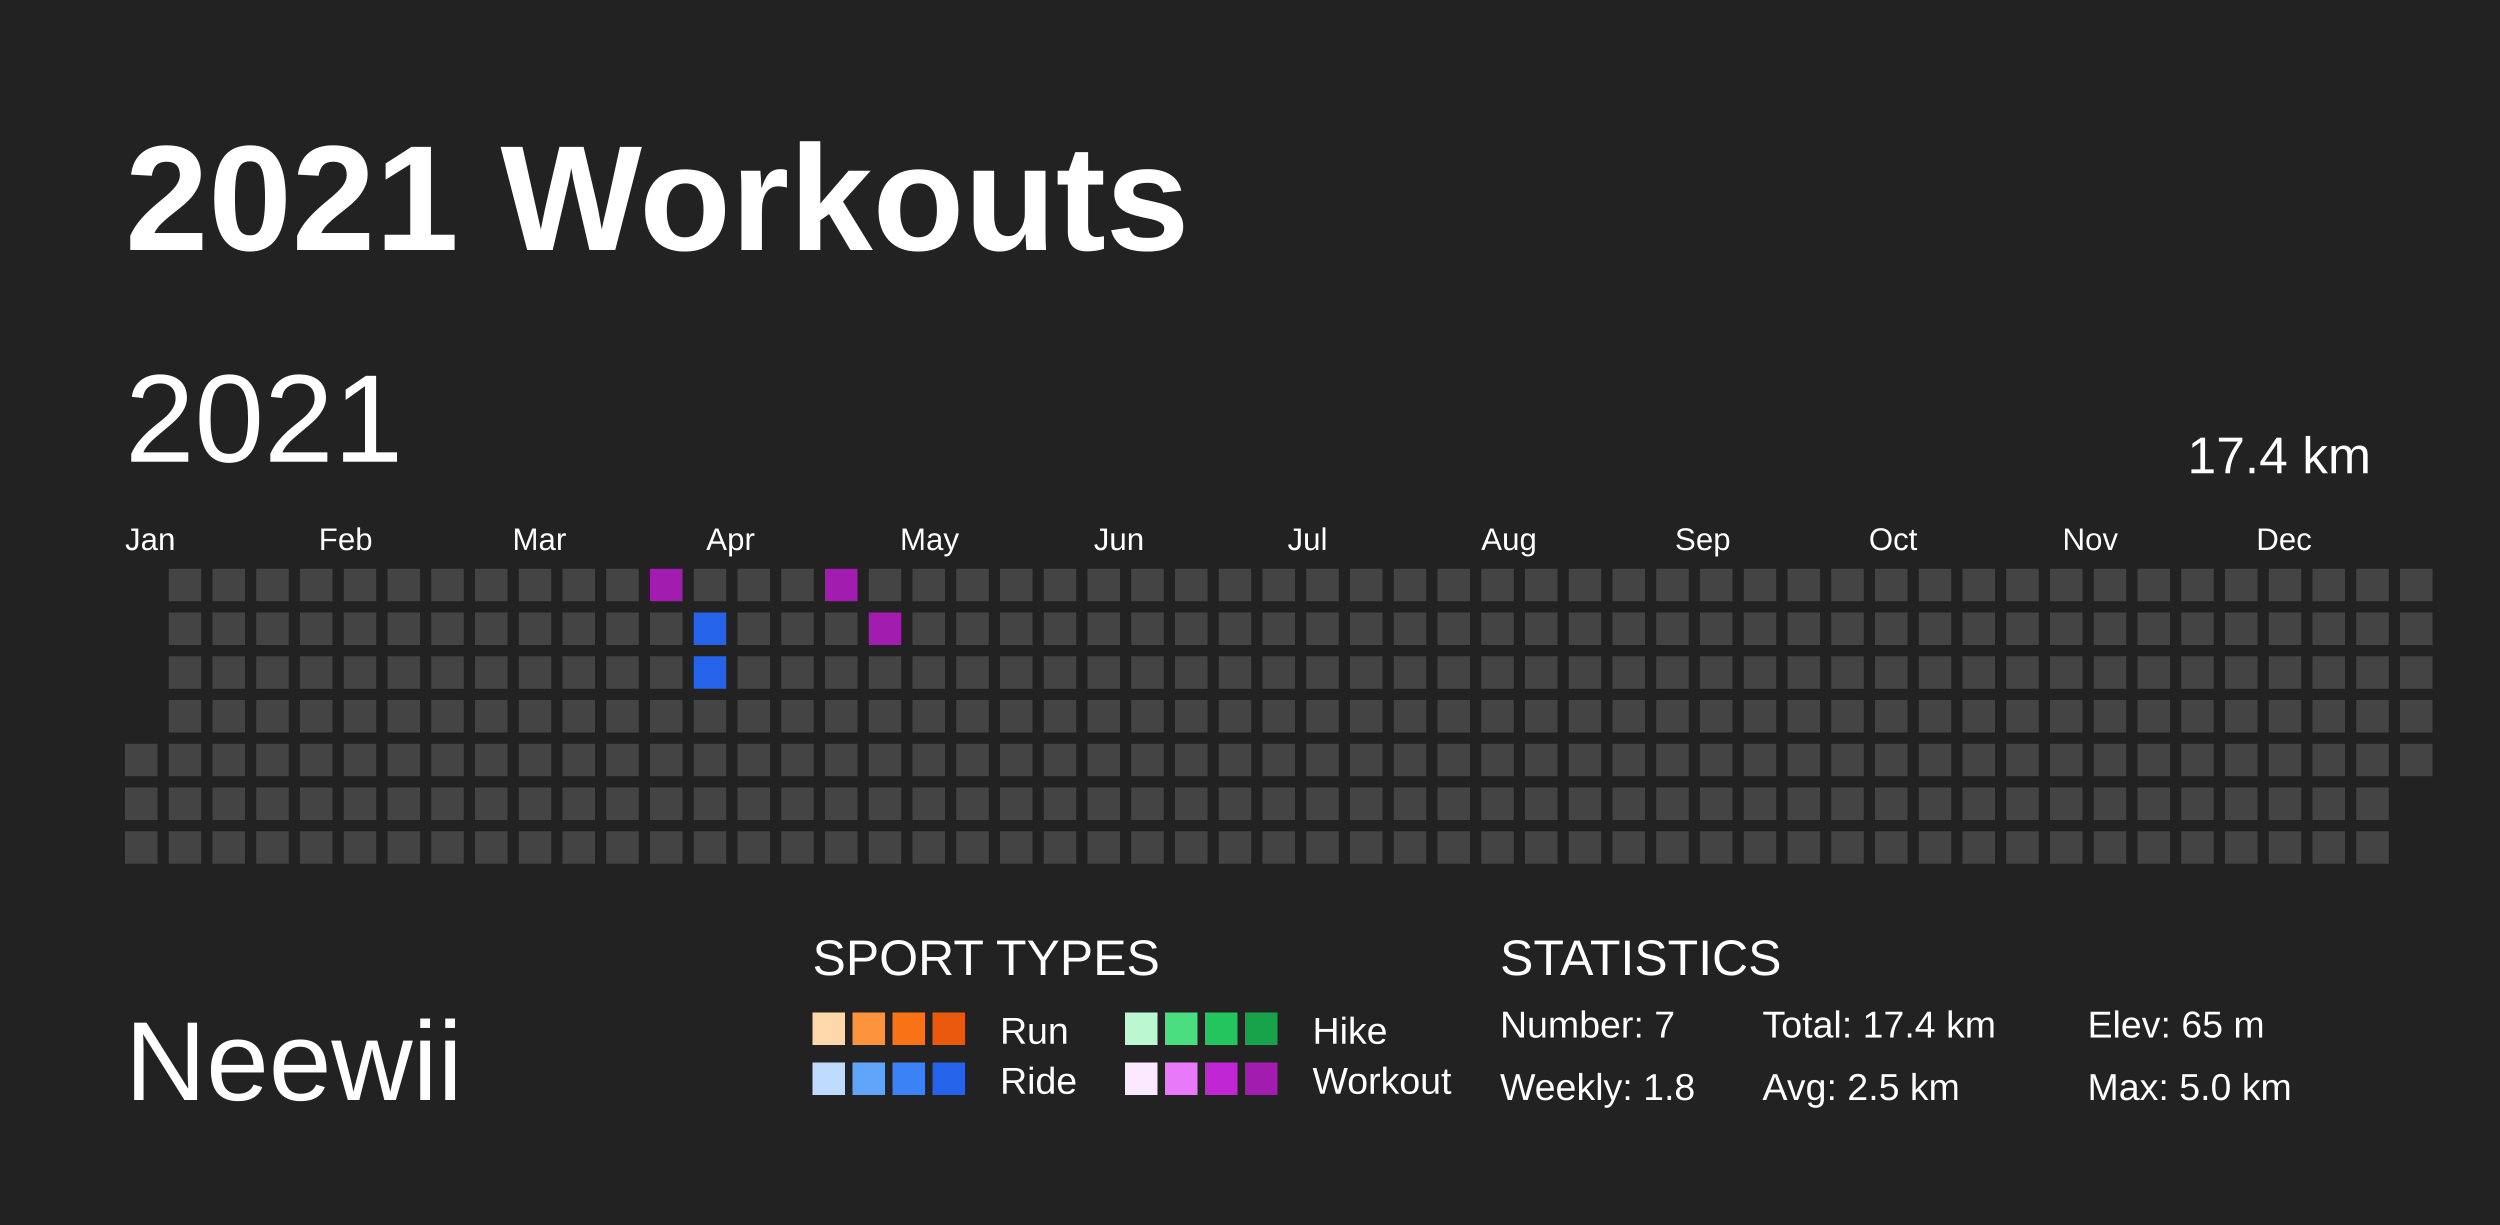
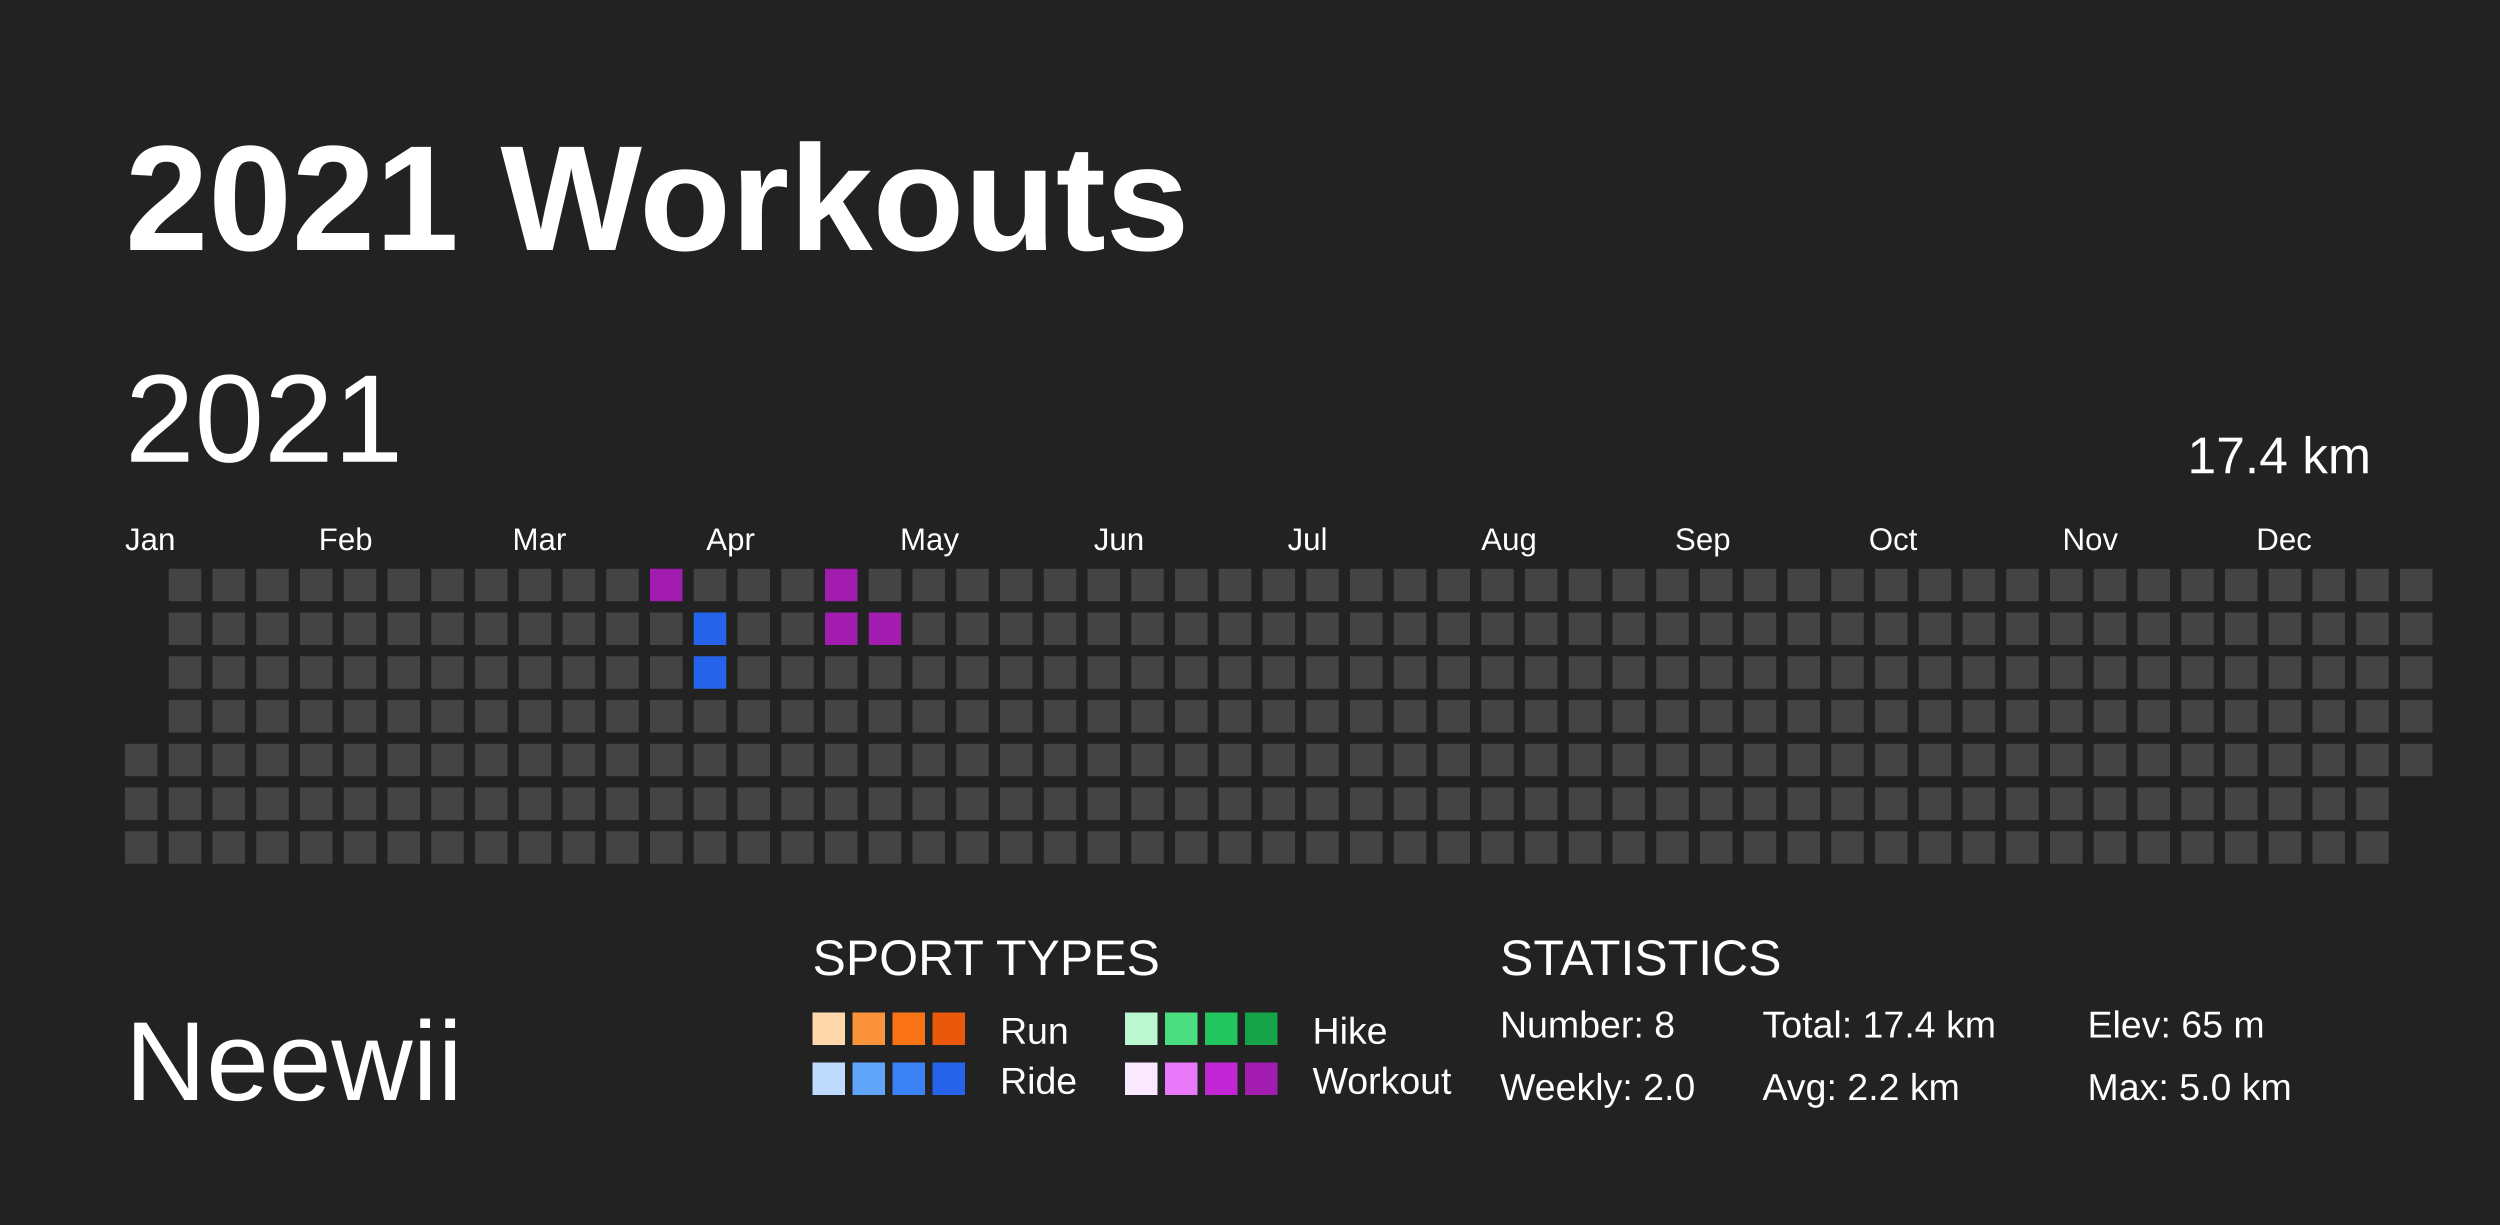
<svg xmlns="http://www.w3.org/2000/svg" baseProfile="full" height="98mm" version="1.1" viewBox="0,0,200,98" width="200mm">
  <defs />
  <rect fill="#222222" height="98" width="200" x="0" y="0" />
  <text fill="#FFFFFF" style="font-size:12px; font-family:Arial; font-weight:bold;" x="10" y="20">2021 Workouts</text>
  <text fill="#FFFFFF" style="font-size:9px; font-family:Arial" x="10" y="88">Neewii</text>
  <text fill="#FFFFFF" style="font-size:4px; font-family:Arial" x="65" y="78">SPORT TYPES</text>
  <rect fill="#fed7aa" height="2.6" width="2.6" x="65.0" y="81" />
  <rect fill="#fb923c" height="2.6" width="2.6" x="68.2" y="81" />
  <rect fill="#f97316" height="2.6" width="2.6" x="71.4" y="81" />
  <rect fill="#ea580c" height="2.6" width="2.6" x="74.6" y="81" />
  <text fill="#FFFFFF" style="font-size:3px; font-family:Arial" x="80" y="83.5">Run</text>
  <rect fill="#bbf7d0" height="2.6" width="2.6" x="90.0" y="81" />
  <rect fill="#4ade80" height="2.6" width="2.6" x="93.2" y="81" />
  <rect fill="#22c55e" height="2.6" width="2.6" x="96.4" y="81" />
  <rect fill="#16a34a" height="2.6" width="2.6" x="99.6" y="81" />
  <text fill="#FFFFFF" style="font-size:3px; font-family:Arial" x="105" y="83.5">Hike</text>
  <rect fill="#bfdbfe" height="2.6" width="2.6" x="65.0" y="85" />
  <rect fill="#60a5fa" height="2.6" width="2.6" x="68.2" y="85" />
  <rect fill="#3b82f6" height="2.6" width="2.6" x="71.4" y="85" />
  <rect fill="#2563eb" height="2.6" width="2.6" x="74.6" y="85" />
  <text fill="#FFFFFF" style="font-size:3px; font-family:Arial" x="80" y="87.5">Ride</text>
  <rect fill="#fae8ff" height="2.6" width="2.6" x="90.0" y="85" />
  <rect fill="#e879f9" height="2.6" width="2.6" x="93.2" y="85" />
  <rect fill="#c026d3" height="2.6" width="2.6" x="96.4" y="85" />
  <rect fill="#a21caf" height="2.6" width="2.6" x="99.6" y="85" />
  <text fill="#FFFFFF" style="font-size:3px; font-family:Arial" x="105" y="87.5">Workout</text>
  <text fill="#FFFFFF" style="font-size:4px; font-family:Arial" x="120" y="78">STATISTICS</text>
-   <text fill="#FFFFFF" style="font-size:3px; font-family:Arial" x="120" y="83">Number: 7</text>
-   <text fill="#FFFFFF" style="font-size:3px; font-family:Arial" x="120" y="88">Weekly: 1.8</text>
+   <text fill="#FFFFFF" style="font-size:3px; font-family:Arial" x="120" y="83">Number: 8</text>
+   <text fill="#FFFFFF" style="font-size:3px; font-family:Arial" x="120" y="88">Weekly: 2.0</text>
  <text fill="#FFFFFF" style="font-size:3px; font-family:Arial" x="141" y="83">Total: 17.4 km</text>
-   <text fill="#FFFFFF" style="font-size:3px; font-family:Arial" x="141" y="88">Avg: 2.5 km</text>
+   <text fill="#FFFFFF" style="font-size:3px; font-family:Arial" x="141" y="88">Avg: 2.2 km</text>
  <text fill="#FFFFFF" style="font-size:3px; font-family:Arial" x="167" y="83">Elev: 65 m</text>
  <text fill="#FFFFFF" style="font-size:3px; font-family:Arial" x="167" y="88">Max: 5.0 km</text>
  <text dominant-baseline="hanging" fill="#FFFFFF" style="font-size:10.0px; font-family:Arial;" x="10" y="30">2021</text>
  <text dominant-baseline="hanging" fill="#FFFFFF" style="font-size:4.125px; font-family:Arial;" x="175" y="35">17.4 km</text>
  <text fill="#FFFFFF" style="font-size:2.5px; font-family:Arial" x="10.0" y="44">Jan</text>
  <text fill="#FFFFFF" style="font-size:2.5px; font-family:Arial" x="25.5" y="44">Feb</text>
  <text fill="#FFFFFF" style="font-size:2.5px; font-family:Arial" x="41.0" y="44">Mar</text>
  <text fill="#FFFFFF" style="font-size:2.5px; font-family:Arial" x="56.5" y="44">Apr</text>
  <text fill="#FFFFFF" style="font-size:2.5px; font-family:Arial" x="72.0" y="44">May</text>
  <text fill="#FFFFFF" style="font-size:2.5px; font-family:Arial" x="87.5" y="44">Jun</text>
  <text fill="#FFFFFF" style="font-size:2.5px; font-family:Arial" x="103.0" y="44">Jul</text>
  <text fill="#FFFFFF" style="font-size:2.5px; font-family:Arial" x="118.5" y="44">Aug</text>
  <text fill="#FFFFFF" style="font-size:2.5px; font-family:Arial" x="134.0" y="44">Sep</text>
  <text fill="#FFFFFF" style="font-size:2.5px; font-family:Arial" x="149.5" y="44">Oct</text>
  <text fill="#FFFFFF" style="font-size:2.5px; font-family:Arial" x="165.0" y="44">Nov</text>
  <text fill="#FFFFFF" style="font-size:2.5px; font-family:Arial" x="180.5" y="44">Dec</text>
  <rect fill="#444444" height="2.6" width="2.6" x="10.0" y="59.5" />
  <rect fill="#444444" height="2.6" width="2.6" x="10.0" y="63.0" />
  <rect fill="#444444" height="2.6" width="2.6" x="10.0" y="66.5" />
  <rect fill="#444444" height="2.6" width="2.6" x="13.5" y="45.5" />
  <rect fill="#444444" height="2.6" width="2.6" x="13.5" y="49.0" />
  <rect fill="#444444" height="2.6" width="2.6" x="13.5" y="52.5" />
  <rect fill="#444444" height="2.6" width="2.6" x="13.5" y="56.0" />
  <rect fill="#444444" height="2.6" width="2.6" x="13.5" y="59.5" />
  <rect fill="#444444" height="2.6" width="2.6" x="13.5" y="63.0" />
  <rect fill="#444444" height="2.6" width="2.6" x="13.5" y="66.5" />
  <rect fill="#444444" height="2.6" width="2.6" x="17.0" y="45.5" />
  <rect fill="#444444" height="2.6" width="2.6" x="17.0" y="49.0" />
  <rect fill="#444444" height="2.6" width="2.6" x="17.0" y="52.5" />
  <rect fill="#444444" height="2.6" width="2.6" x="17.0" y="56.0" />
  <rect fill="#444444" height="2.6" width="2.6" x="17.0" y="59.5" />
  <rect fill="#444444" height="2.6" width="2.6" x="17.0" y="63.0" />
  <rect fill="#444444" height="2.6" width="2.6" x="17.0" y="66.5" />
  <rect fill="#444444" height="2.6" width="2.6" x="20.5" y="45.5" />
  <rect fill="#444444" height="2.6" width="2.6" x="20.5" y="49.0" />
  <rect fill="#444444" height="2.6" width="2.6" x="20.5" y="52.5" />
  <rect fill="#444444" height="2.6" width="2.6" x="20.5" y="56.0" />
  <rect fill="#444444" height="2.6" width="2.6" x="20.5" y="59.5" />
  <rect fill="#444444" height="2.6" width="2.6" x="20.5" y="63.0" />
  <rect fill="#444444" height="2.6" width="2.6" x="20.5" y="66.5" />
  <rect fill="#444444" height="2.6" width="2.6" x="24.0" y="45.5" />
  <rect fill="#444444" height="2.6" width="2.6" x="24.0" y="49.0" />
  <rect fill="#444444" height="2.6" width="2.6" x="24.0" y="52.5" />
  <rect fill="#444444" height="2.6" width="2.6" x="24.0" y="56.0" />
  <rect fill="#444444" height="2.6" width="2.6" x="24.0" y="59.5" />
  <rect fill="#444444" height="2.6" width="2.6" x="24.0" y="63.0" />
  <rect fill="#444444" height="2.6" width="2.6" x="24.0" y="66.5" />
  <rect fill="#444444" height="2.6" width="2.6" x="27.5" y="45.5" />
  <rect fill="#444444" height="2.6" width="2.6" x="27.5" y="49.0" />
  <rect fill="#444444" height="2.6" width="2.6" x="27.5" y="52.5" />
  <rect fill="#444444" height="2.6" width="2.6" x="27.5" y="56.0" />
  <rect fill="#444444" height="2.6" width="2.6" x="27.5" y="59.5" />
  <rect fill="#444444" height="2.6" width="2.6" x="27.5" y="63.0" />
  <rect fill="#444444" height="2.6" width="2.6" x="27.5" y="66.5" />
  <rect fill="#444444" height="2.6" width="2.6" x="31.0" y="45.5" />
  <rect fill="#444444" height="2.6" width="2.6" x="31.0" y="49.0" />
  <rect fill="#444444" height="2.6" width="2.6" x="31.0" y="52.5" />
  <rect fill="#444444" height="2.6" width="2.6" x="31.0" y="56.0" />
  <rect fill="#444444" height="2.6" width="2.6" x="31.0" y="59.5" />
  <rect fill="#444444" height="2.6" width="2.6" x="31.0" y="63.0" />
  <rect fill="#444444" height="2.6" width="2.6" x="31.0" y="66.5" />
  <rect fill="#444444" height="2.6" width="2.6" x="34.5" y="45.5" />
  <rect fill="#444444" height="2.6" width="2.6" x="34.5" y="49.0" />
  <rect fill="#444444" height="2.6" width="2.6" x="34.5" y="52.5" />
  <rect fill="#444444" height="2.6" width="2.6" x="34.5" y="56.0" />
  <rect fill="#444444" height="2.6" width="2.6" x="34.5" y="59.5" />
  <rect fill="#444444" height="2.6" width="2.6" x="34.5" y="63.0" />
  <rect fill="#444444" height="2.6" width="2.6" x="34.5" y="66.5" />
  <rect fill="#444444" height="2.6" width="2.6" x="38.0" y="45.5" />
  <rect fill="#444444" height="2.6" width="2.6" x="38.0" y="49.0" />
  <rect fill="#444444" height="2.6" width="2.6" x="38.0" y="52.5" />
  <rect fill="#444444" height="2.6" width="2.6" x="38.0" y="56.0" />
  <rect fill="#444444" height="2.6" width="2.6" x="38.0" y="59.5" />
  <rect fill="#444444" height="2.6" width="2.6" x="38.0" y="63.0" />
  <rect fill="#444444" height="2.6" width="2.6" x="38.0" y="66.5" />
  <rect fill="#444444" height="2.6" width="2.6" x="41.5" y="45.5" />
  <rect fill="#444444" height="2.6" width="2.6" x="41.5" y="49.0" />
  <rect fill="#444444" height="2.6" width="2.6" x="41.5" y="52.5" />
  <rect fill="#444444" height="2.6" width="2.6" x="41.5" y="56.0" />
  <rect fill="#444444" height="2.6" width="2.6" x="41.5" y="59.5" />
  <rect fill="#444444" height="2.6" width="2.6" x="41.5" y="63.0" />
  <rect fill="#444444" height="2.6" width="2.6" x="41.5" y="66.5" />
  <rect fill="#444444" height="2.6" width="2.6" x="45.0" y="45.5" />
  <rect fill="#444444" height="2.6" width="2.6" x="45.0" y="49.0" />
  <rect fill="#444444" height="2.6" width="2.6" x="45.0" y="52.5" />
  <rect fill="#444444" height="2.6" width="2.6" x="45.0" y="56.0" />
  <rect fill="#444444" height="2.6" width="2.6" x="45.0" y="59.5" />
  <rect fill="#444444" height="2.6" width="2.6" x="45.0" y="63.0" />
  <rect fill="#444444" height="2.6" width="2.6" x="45.0" y="66.5" />
  <rect fill="#444444" height="2.6" width="2.6" x="48.5" y="45.5" />
  <rect fill="#444444" height="2.6" width="2.6" x="48.5" y="49.0" />
  <rect fill="#444444" height="2.6" width="2.6" x="48.5" y="52.5" />
  <rect fill="#444444" height="2.6" width="2.6" x="48.5" y="56.0" />
  <rect fill="#444444" height="2.6" width="2.6" x="48.5" y="59.5" />
  <rect fill="#444444" height="2.6" width="2.6" x="48.5" y="63.0" />
  <rect fill="#444444" height="2.6" width="2.6" x="48.5" y="66.5" />
  <rect fill="#a21caf" height="2.6" width="2.6" x="52.0" y="45.5" />
  <rect fill="#444444" height="2.6" width="2.6" x="52.0" y="49.0" />
  <rect fill="#444444" height="2.6" width="2.6" x="52.0" y="52.5" />
  <rect fill="#444444" height="2.6" width="2.6" x="52.0" y="56.0" />
  <rect fill="#444444" height="2.6" width="2.6" x="52.0" y="59.5" />
  <rect fill="#444444" height="2.6" width="2.6" x="52.0" y="63.0" />
  <rect fill="#444444" height="2.6" width="2.6" x="52.0" y="66.5" />
  <rect fill="#444444" height="2.6" width="2.6" x="55.5" y="45.5" />
  <rect fill="#2563eb" height="2.6" width="2.6" x="55.5" y="49.0" />
  <rect fill="#2563eb" height="2.6" width="2.6" x="55.5" y="52.5" />
  <rect fill="#444444" height="2.6" width="2.6" x="55.5" y="56.0" />
  <rect fill="#444444" height="2.6" width="2.6" x="55.5" y="59.5" />
  <rect fill="#444444" height="2.6" width="2.6" x="55.5" y="63.0" />
  <rect fill="#444444" height="2.6" width="2.6" x="55.5" y="66.5" />
  <rect fill="#444444" height="2.6" width="2.6" x="59.0" y="45.5" />
  <rect fill="#444444" height="2.6" width="2.6" x="59.0" y="49.0" />
  <rect fill="#444444" height="2.6" width="2.6" x="59.0" y="52.5" />
  <rect fill="#444444" height="2.6" width="2.6" x="59.0" y="56.0" />
  <rect fill="#444444" height="2.6" width="2.6" x="59.0" y="59.5" />
  <rect fill="#444444" height="2.6" width="2.6" x="59.0" y="63.0" />
  <rect fill="#444444" height="2.6" width="2.6" x="59.0" y="66.5" />
  <rect fill="#444444" height="2.6" width="2.6" x="62.5" y="45.5" />
  <rect fill="#444444" height="2.6" width="2.6" x="62.5" y="49.0" />
  <rect fill="#444444" height="2.6" width="2.6" x="62.5" y="52.5" />
  <rect fill="#444444" height="2.6" width="2.6" x="62.5" y="56.0" />
  <rect fill="#444444" height="2.6" width="2.6" x="62.5" y="59.5" />
  <rect fill="#444444" height="2.6" width="2.6" x="62.5" y="63.0" />
  <rect fill="#444444" height="2.6" width="2.6" x="62.5" y="66.5" />
  <rect fill="#a21caf" height="2.6" width="2.6" x="66.0" y="45.5" />
-   <rect fill="#444444" height="2.6" width="2.6" x="66.0" y="49.0" />
+   <rect fill="#a21caf" height="2.6" width="2.6" x="66.0" y="49.0" />
  <rect fill="#444444" height="2.6" width="2.6" x="66.0" y="52.5" />
  <rect fill="#444444" height="2.6" width="2.6" x="66.0" y="56.0" />
  <rect fill="#444444" height="2.6" width="2.6" x="66.0" y="59.5" />
  <rect fill="#444444" height="2.6" width="2.6" x="66.0" y="63.0" />
  <rect fill="#444444" height="2.6" width="2.6" x="66.0" y="66.5" />
  <rect fill="#444444" height="2.6" width="2.6" x="69.5" y="45.5" />
  <rect fill="#a21caf" height="2.6" width="2.6" x="69.5" y="49.0" />
  <rect fill="#444444" height="2.6" width="2.6" x="69.5" y="52.5" />
  <rect fill="#444444" height="2.6" width="2.6" x="69.5" y="56.0" />
  <rect fill="#444444" height="2.6" width="2.6" x="69.5" y="59.5" />
  <rect fill="#444444" height="2.6" width="2.6" x="69.5" y="63.0" />
  <rect fill="#444444" height="2.6" width="2.6" x="69.5" y="66.5" />
  <rect fill="#444444" height="2.6" width="2.6" x="73.0" y="45.5" />
  <rect fill="#444444" height="2.6" width="2.6" x="73.0" y="49.0" />
  <rect fill="#444444" height="2.6" width="2.6" x="73.0" y="52.5" />
  <rect fill="#444444" height="2.6" width="2.6" x="73.0" y="56.0" />
  <rect fill="#444444" height="2.6" width="2.6" x="73.0" y="59.5" />
  <rect fill="#444444" height="2.6" width="2.6" x="73.0" y="63.0" />
  <rect fill="#444444" height="2.6" width="2.6" x="73.0" y="66.5" />
  <rect fill="#444444" height="2.6" width="2.6" x="76.5" y="45.5" />
  <rect fill="#444444" height="2.6" width="2.6" x="76.5" y="49.0" />
  <rect fill="#444444" height="2.6" width="2.6" x="76.5" y="52.5" />
  <rect fill="#444444" height="2.6" width="2.6" x="76.5" y="56.0" />
  <rect fill="#444444" height="2.6" width="2.6" x="76.5" y="59.5" />
  <rect fill="#444444" height="2.6" width="2.6" x="76.5" y="63.0" />
  <rect fill="#444444" height="2.6" width="2.6" x="76.5" y="66.5" />
  <rect fill="#444444" height="2.6" width="2.6" x="80.0" y="45.5" />
  <rect fill="#444444" height="2.6" width="2.6" x="80.0" y="49.0" />
  <rect fill="#444444" height="2.6" width="2.6" x="80.0" y="52.5" />
  <rect fill="#444444" height="2.6" width="2.6" x="80.0" y="56.0" />
  <rect fill="#444444" height="2.6" width="2.6" x="80.0" y="59.5" />
  <rect fill="#444444" height="2.6" width="2.6" x="80.0" y="63.0" />
  <rect fill="#444444" height="2.6" width="2.6" x="80.0" y="66.5" />
  <rect fill="#444444" height="2.6" width="2.6" x="83.5" y="45.5" />
  <rect fill="#444444" height="2.6" width="2.6" x="83.5" y="49.0" />
  <rect fill="#444444" height="2.6" width="2.6" x="83.5" y="52.5" />
  <rect fill="#444444" height="2.6" width="2.6" x="83.5" y="56.0" />
  <rect fill="#444444" height="2.6" width="2.6" x="83.5" y="59.5" />
  <rect fill="#444444" height="2.6" width="2.6" x="83.5" y="63.0" />
  <rect fill="#444444" height="2.6" width="2.6" x="83.5" y="66.5" />
  <rect fill="#444444" height="2.6" width="2.6" x="87.0" y="45.5" />
  <rect fill="#444444" height="2.6" width="2.6" x="87.0" y="49.0" />
  <rect fill="#444444" height="2.6" width="2.6" x="87.0" y="52.5" />
  <rect fill="#444444" height="2.6" width="2.6" x="87.0" y="56.0" />
  <rect fill="#444444" height="2.6" width="2.6" x="87.0" y="59.5" />
  <rect fill="#444444" height="2.6" width="2.6" x="87.0" y="63.0" />
  <rect fill="#444444" height="2.6" width="2.6" x="87.0" y="66.5" />
  <rect fill="#444444" height="2.6" width="2.6" x="90.5" y="45.5" />
  <rect fill="#444444" height="2.6" width="2.6" x="90.5" y="49.0" />
  <rect fill="#444444" height="2.6" width="2.6" x="90.5" y="52.5" />
  <rect fill="#444444" height="2.6" width="2.6" x="90.5" y="56.0" />
  <rect fill="#444444" height="2.6" width="2.6" x="90.5" y="59.5" />
  <rect fill="#444444" height="2.6" width="2.6" x="90.5" y="63.0" />
  <rect fill="#444444" height="2.6" width="2.6" x="90.5" y="66.5" />
  <rect fill="#444444" height="2.6" width="2.6" x="94.0" y="45.5" />
  <rect fill="#444444" height="2.6" width="2.6" x="94.0" y="49.0" />
  <rect fill="#444444" height="2.6" width="2.6" x="94.0" y="52.5" />
  <rect fill="#444444" height="2.6" width="2.6" x="94.0" y="56.0" />
  <rect fill="#444444" height="2.6" width="2.6" x="94.0" y="59.5" />
  <rect fill="#444444" height="2.6" width="2.6" x="94.0" y="63.0" />
  <rect fill="#444444" height="2.6" width="2.6" x="94.0" y="66.5" />
  <rect fill="#444444" height="2.6" width="2.6" x="97.5" y="45.5" />
  <rect fill="#444444" height="2.6" width="2.6" x="97.5" y="49.0" />
  <rect fill="#444444" height="2.6" width="2.6" x="97.5" y="52.5" />
  <rect fill="#444444" height="2.6" width="2.6" x="97.5" y="56.0" />
  <rect fill="#444444" height="2.6" width="2.6" x="97.5" y="59.5" />
  <rect fill="#444444" height="2.6" width="2.6" x="97.5" y="63.0" />
  <rect fill="#444444" height="2.6" width="2.6" x="97.5" y="66.5" />
  <rect fill="#444444" height="2.6" width="2.6" x="101.0" y="45.5" />
  <rect fill="#444444" height="2.6" width="2.6" x="101.0" y="49.0" />
  <rect fill="#444444" height="2.6" width="2.6" x="101.0" y="52.5" />
  <rect fill="#444444" height="2.6" width="2.6" x="101.0" y="56.0" />
  <rect fill="#444444" height="2.6" width="2.6" x="101.0" y="59.5" />
  <rect fill="#444444" height="2.6" width="2.6" x="101.0" y="63.0" />
  <rect fill="#444444" height="2.6" width="2.6" x="101.0" y="66.5" />
  <rect fill="#444444" height="2.6" width="2.6" x="104.5" y="45.5" />
  <rect fill="#444444" height="2.6" width="2.6" x="104.5" y="49.0" />
  <rect fill="#444444" height="2.6" width="2.6" x="104.5" y="52.5" />
  <rect fill="#444444" height="2.6" width="2.6" x="104.5" y="56.0" />
  <rect fill="#444444" height="2.6" width="2.6" x="104.5" y="59.5" />
  <rect fill="#444444" height="2.6" width="2.6" x="104.5" y="63.0" />
  <rect fill="#444444" height="2.6" width="2.6" x="104.5" y="66.5" />
  <rect fill="#444444" height="2.6" width="2.6" x="108.0" y="45.5" />
  <rect fill="#444444" height="2.6" width="2.6" x="108.0" y="49.0" />
  <rect fill="#444444" height="2.6" width="2.6" x="108.0" y="52.5" />
  <rect fill="#444444" height="2.6" width="2.6" x="108.0" y="56.0" />
  <rect fill="#444444" height="2.6" width="2.6" x="108.0" y="59.5" />
  <rect fill="#444444" height="2.6" width="2.6" x="108.0" y="63.0" />
  <rect fill="#444444" height="2.6" width="2.6" x="108.0" y="66.5" />
  <rect fill="#444444" height="2.6" width="2.6" x="111.5" y="45.5" />
  <rect fill="#444444" height="2.6" width="2.6" x="111.5" y="49.0" />
  <rect fill="#444444" height="2.6" width="2.6" x="111.5" y="52.5" />
  <rect fill="#444444" height="2.6" width="2.6" x="111.5" y="56.0" />
  <rect fill="#444444" height="2.6" width="2.6" x="111.5" y="59.5" />
  <rect fill="#444444" height="2.6" width="2.6" x="111.5" y="63.0" />
  <rect fill="#444444" height="2.6" width="2.6" x="111.5" y="66.5" />
  <rect fill="#444444" height="2.6" width="2.6" x="115.0" y="45.5" />
  <rect fill="#444444" height="2.6" width="2.6" x="115.0" y="49.0" />
  <rect fill="#444444" height="2.6" width="2.6" x="115.0" y="52.5" />
  <rect fill="#444444" height="2.6" width="2.6" x="115.0" y="56.0" />
  <rect fill="#444444" height="2.6" width="2.6" x="115.0" y="59.5" />
  <rect fill="#444444" height="2.6" width="2.6" x="115.0" y="63.0" />
  <rect fill="#444444" height="2.6" width="2.6" x="115.0" y="66.5" />
  <rect fill="#444444" height="2.6" width="2.6" x="118.5" y="45.5" />
  <rect fill="#444444" height="2.6" width="2.6" x="118.5" y="49.0" />
  <rect fill="#444444" height="2.6" width="2.6" x="118.5" y="52.5" />
  <rect fill="#444444" height="2.6" width="2.6" x="118.5" y="56.0" />
  <rect fill="#444444" height="2.6" width="2.6" x="118.5" y="59.5" />
  <rect fill="#444444" height="2.6" width="2.6" x="118.5" y="63.0" />
  <rect fill="#444444" height="2.6" width="2.6" x="118.5" y="66.5" />
  <rect fill="#444444" height="2.6" width="2.6" x="122.0" y="45.5" />
  <rect fill="#444444" height="2.6" width="2.6" x="122.0" y="49.0" />
  <rect fill="#444444" height="2.6" width="2.6" x="122.0" y="52.5" />
  <rect fill="#444444" height="2.6" width="2.6" x="122.0" y="56.0" />
  <rect fill="#444444" height="2.6" width="2.6" x="122.0" y="59.5" />
  <rect fill="#444444" height="2.6" width="2.6" x="122.0" y="63.0" />
  <rect fill="#444444" height="2.6" width="2.6" x="122.0" y="66.5" />
  <rect fill="#444444" height="2.6" width="2.6" x="125.5" y="45.5" />
  <rect fill="#444444" height="2.6" width="2.6" x="125.5" y="49.0" />
  <rect fill="#444444" height="2.6" width="2.6" x="125.5" y="52.5" />
  <rect fill="#444444" height="2.6" width="2.6" x="125.5" y="56.0" />
  <rect fill="#444444" height="2.6" width="2.6" x="125.5" y="59.5" />
  <rect fill="#444444" height="2.6" width="2.6" x="125.5" y="63.0" />
  <rect fill="#444444" height="2.6" width="2.6" x="125.5" y="66.5" />
  <rect fill="#444444" height="2.6" width="2.6" x="129.0" y="45.5" />
  <rect fill="#444444" height="2.6" width="2.6" x="129.0" y="49.0" />
  <rect fill="#444444" height="2.6" width="2.6" x="129.0" y="52.5" />
  <rect fill="#444444" height="2.6" width="2.6" x="129.0" y="56.0" />
  <rect fill="#444444" height="2.6" width="2.6" x="129.0" y="59.5" />
  <rect fill="#444444" height="2.6" width="2.6" x="129.0" y="63.0" />
  <rect fill="#444444" height="2.6" width="2.6" x="129.0" y="66.5" />
  <rect fill="#444444" height="2.6" width="2.6" x="132.5" y="45.5" />
  <rect fill="#444444" height="2.6" width="2.6" x="132.5" y="49.0" />
  <rect fill="#444444" height="2.6" width="2.6" x="132.5" y="52.5" />
  <rect fill="#444444" height="2.6" width="2.6" x="132.5" y="56.0" />
  <rect fill="#444444" height="2.6" width="2.6" x="132.5" y="59.5" />
  <rect fill="#444444" height="2.6" width="2.6" x="132.5" y="63.0" />
  <rect fill="#444444" height="2.6" width="2.6" x="132.5" y="66.5" />
  <rect fill="#444444" height="2.6" width="2.6" x="136.0" y="45.5" />
  <rect fill="#444444" height="2.6" width="2.6" x="136.0" y="49.0" />
  <rect fill="#444444" height="2.6" width="2.6" x="136.0" y="52.5" />
  <rect fill="#444444" height="2.6" width="2.6" x="136.0" y="56.0" />
  <rect fill="#444444" height="2.6" width="2.6" x="136.0" y="59.5" />
  <rect fill="#444444" height="2.6" width="2.6" x="136.0" y="63.0" />
  <rect fill="#444444" height="2.6" width="2.6" x="136.0" y="66.5" />
  <rect fill="#444444" height="2.6" width="2.6" x="139.5" y="45.5" />
  <rect fill="#444444" height="2.6" width="2.6" x="139.5" y="49.0" />
  <rect fill="#444444" height="2.6" width="2.6" x="139.5" y="52.5" />
  <rect fill="#444444" height="2.6" width="2.6" x="139.5" y="56.0" />
  <rect fill="#444444" height="2.6" width="2.6" x="139.5" y="59.5" />
  <rect fill="#444444" height="2.6" width="2.6" x="139.5" y="63.0" />
  <rect fill="#444444" height="2.6" width="2.6" x="139.5" y="66.5" />
  <rect fill="#444444" height="2.6" width="2.6" x="143.0" y="45.5" />
  <rect fill="#444444" height="2.6" width="2.6" x="143.0" y="49.0" />
  <rect fill="#444444" height="2.6" width="2.6" x="143.0" y="52.5" />
  <rect fill="#444444" height="2.6" width="2.6" x="143.0" y="56.0" />
  <rect fill="#444444" height="2.6" width="2.6" x="143.0" y="59.5" />
  <rect fill="#444444" height="2.6" width="2.6" x="143.0" y="63.0" />
  <rect fill="#444444" height="2.6" width="2.6" x="143.0" y="66.5" />
  <rect fill="#444444" height="2.6" width="2.6" x="146.5" y="45.5" />
  <rect fill="#444444" height="2.6" width="2.6" x="146.5" y="49.0" />
  <rect fill="#444444" height="2.6" width="2.6" x="146.5" y="52.5" />
  <rect fill="#444444" height="2.6" width="2.6" x="146.5" y="56.0" />
  <rect fill="#444444" height="2.6" width="2.6" x="146.5" y="59.5" />
  <rect fill="#444444" height="2.6" width="2.6" x="146.5" y="63.0" />
  <rect fill="#444444" height="2.6" width="2.6" x="146.5" y="66.5" />
  <rect fill="#444444" height="2.6" width="2.6" x="150.0" y="45.5" />
  <rect fill="#444444" height="2.6" width="2.6" x="150.0" y="49.0" />
  <rect fill="#444444" height="2.6" width="2.6" x="150.0" y="52.5" />
  <rect fill="#444444" height="2.6" width="2.6" x="150.0" y="56.0" />
  <rect fill="#444444" height="2.6" width="2.6" x="150.0" y="59.5" />
  <rect fill="#444444" height="2.6" width="2.6" x="150.0" y="63.0" />
  <rect fill="#444444" height="2.6" width="2.6" x="150.0" y="66.5" />
  <rect fill="#444444" height="2.6" width="2.6" x="153.5" y="45.5" />
  <rect fill="#444444" height="2.6" width="2.6" x="153.5" y="49.0" />
  <rect fill="#444444" height="2.6" width="2.6" x="153.5" y="52.5" />
  <rect fill="#444444" height="2.6" width="2.6" x="153.5" y="56.0" />
  <rect fill="#444444" height="2.6" width="2.6" x="153.5" y="59.5" />
  <rect fill="#444444" height="2.6" width="2.6" x="153.5" y="63.0" />
  <rect fill="#444444" height="2.6" width="2.6" x="153.5" y="66.5" />
  <rect fill="#444444" height="2.6" width="2.6" x="157.0" y="45.5" />
  <rect fill="#444444" height="2.6" width="2.6" x="157.0" y="49.0" />
  <rect fill="#444444" height="2.6" width="2.6" x="157.0" y="52.5" />
  <rect fill="#444444" height="2.6" width="2.6" x="157.0" y="56.0" />
  <rect fill="#444444" height="2.6" width="2.6" x="157.0" y="59.5" />
  <rect fill="#444444" height="2.6" width="2.6" x="157.0" y="63.0" />
  <rect fill="#444444" height="2.6" width="2.6" x="157.0" y="66.5" />
  <rect fill="#444444" height="2.6" width="2.6" x="160.5" y="45.5" />
  <rect fill="#444444" height="2.6" width="2.6" x="160.5" y="49.0" />
  <rect fill="#444444" height="2.6" width="2.6" x="160.5" y="52.5" />
  <rect fill="#444444" height="2.6" width="2.6" x="160.5" y="56.0" />
  <rect fill="#444444" height="2.6" width="2.6" x="160.5" y="59.5" />
  <rect fill="#444444" height="2.6" width="2.6" x="160.5" y="63.0" />
  <rect fill="#444444" height="2.6" width="2.6" x="160.5" y="66.5" />
  <rect fill="#444444" height="2.6" width="2.6" x="164.0" y="45.5" />
  <rect fill="#444444" height="2.6" width="2.6" x="164.0" y="49.0" />
  <rect fill="#444444" height="2.6" width="2.6" x="164.0" y="52.5" />
  <rect fill="#444444" height="2.6" width="2.6" x="164.0" y="56.0" />
  <rect fill="#444444" height="2.6" width="2.6" x="164.0" y="59.5" />
  <rect fill="#444444" height="2.6" width="2.6" x="164.0" y="63.0" />
  <rect fill="#444444" height="2.6" width="2.6" x="164.0" y="66.5" />
  <rect fill="#444444" height="2.6" width="2.6" x="167.5" y="45.5" />
  <rect fill="#444444" height="2.6" width="2.6" x="167.5" y="49.0" />
  <rect fill="#444444" height="2.6" width="2.6" x="167.5" y="52.5" />
  <rect fill="#444444" height="2.6" width="2.6" x="167.5" y="56.0" />
  <rect fill="#444444" height="2.6" width="2.6" x="167.5" y="59.5" />
  <rect fill="#444444" height="2.6" width="2.6" x="167.5" y="63.0" />
  <rect fill="#444444" height="2.6" width="2.6" x="167.5" y="66.5" />
  <rect fill="#444444" height="2.6" width="2.6" x="171.0" y="45.5" />
  <rect fill="#444444" height="2.6" width="2.6" x="171.0" y="49.0" />
  <rect fill="#444444" height="2.6" width="2.6" x="171.0" y="52.5" />
  <rect fill="#444444" height="2.6" width="2.6" x="171.0" y="56.0" />
  <rect fill="#444444" height="2.6" width="2.6" x="171.0" y="59.5" />
  <rect fill="#444444" height="2.6" width="2.6" x="171.0" y="63.0" />
  <rect fill="#444444" height="2.6" width="2.6" x="171.0" y="66.5" />
  <rect fill="#444444" height="2.6" width="2.6" x="174.5" y="45.5" />
  <rect fill="#444444" height="2.6" width="2.6" x="174.5" y="49.0" />
  <rect fill="#444444" height="2.6" width="2.6" x="174.5" y="52.5" />
  <rect fill="#444444" height="2.6" width="2.6" x="174.5" y="56.0" />
  <rect fill="#444444" height="2.6" width="2.6" x="174.5" y="59.5" />
  <rect fill="#444444" height="2.6" width="2.6" x="174.5" y="63.0" />
  <rect fill="#444444" height="2.6" width="2.6" x="174.5" y="66.5" />
  <rect fill="#444444" height="2.6" width="2.6" x="178.0" y="45.5" />
  <rect fill="#444444" height="2.6" width="2.6" x="178.0" y="49.0" />
  <rect fill="#444444" height="2.6" width="2.6" x="178.0" y="52.5" />
  <rect fill="#444444" height="2.6" width="2.6" x="178.0" y="56.0" />
  <rect fill="#444444" height="2.6" width="2.6" x="178.0" y="59.5" />
  <rect fill="#444444" height="2.6" width="2.6" x="178.0" y="63.0" />
  <rect fill="#444444" height="2.6" width="2.6" x="178.0" y="66.5" />
  <rect fill="#444444" height="2.6" width="2.6" x="181.5" y="45.5" />
  <rect fill="#444444" height="2.6" width="2.6" x="181.5" y="49.0" />
  <rect fill="#444444" height="2.6" width="2.6" x="181.5" y="52.5" />
  <rect fill="#444444" height="2.6" width="2.6" x="181.5" y="56.0" />
  <rect fill="#444444" height="2.6" width="2.6" x="181.5" y="59.5" />
  <rect fill="#444444" height="2.6" width="2.6" x="181.5" y="63.0" />
  <rect fill="#444444" height="2.6" width="2.6" x="181.5" y="66.5" />
  <rect fill="#444444" height="2.6" width="2.6" x="185.0" y="45.5" />
  <rect fill="#444444" height="2.6" width="2.6" x="185.0" y="49.0" />
  <rect fill="#444444" height="2.6" width="2.6" x="185.0" y="52.5" />
  <rect fill="#444444" height="2.6" width="2.6" x="185.0" y="56.0" />
  <rect fill="#444444" height="2.6" width="2.6" x="185.0" y="59.5" />
  <rect fill="#444444" height="2.6" width="2.6" x="185.0" y="63.0" />
  <rect fill="#444444" height="2.6" width="2.6" x="185.0" y="66.5" />
  <rect fill="#444444" height="2.6" width="2.6" x="188.5" y="45.5" />
  <rect fill="#444444" height="2.6" width="2.6" x="188.5" y="49.0" />
  <rect fill="#444444" height="2.6" width="2.6" x="188.5" y="52.5" />
  <rect fill="#444444" height="2.6" width="2.6" x="188.5" y="56.0" />
  <rect fill="#444444" height="2.6" width="2.6" x="188.5" y="59.5" />
  <rect fill="#444444" height="2.6" width="2.6" x="188.5" y="63.0" />
  <rect fill="#444444" height="2.6" width="2.6" x="188.5" y="66.5" />
  <rect fill="#444444" height="2.6" width="2.6" x="192.0" y="45.5" />
  <rect fill="#444444" height="2.6" width="2.6" x="192.0" y="49.0" />
  <rect fill="#444444" height="2.6" width="2.6" x="192.0" y="52.5" />
  <rect fill="#444444" height="2.6" width="2.6" x="192.0" y="56.0" />
  <rect fill="#444444" height="2.6" width="2.6" x="192.0" y="59.5" />
</svg>
